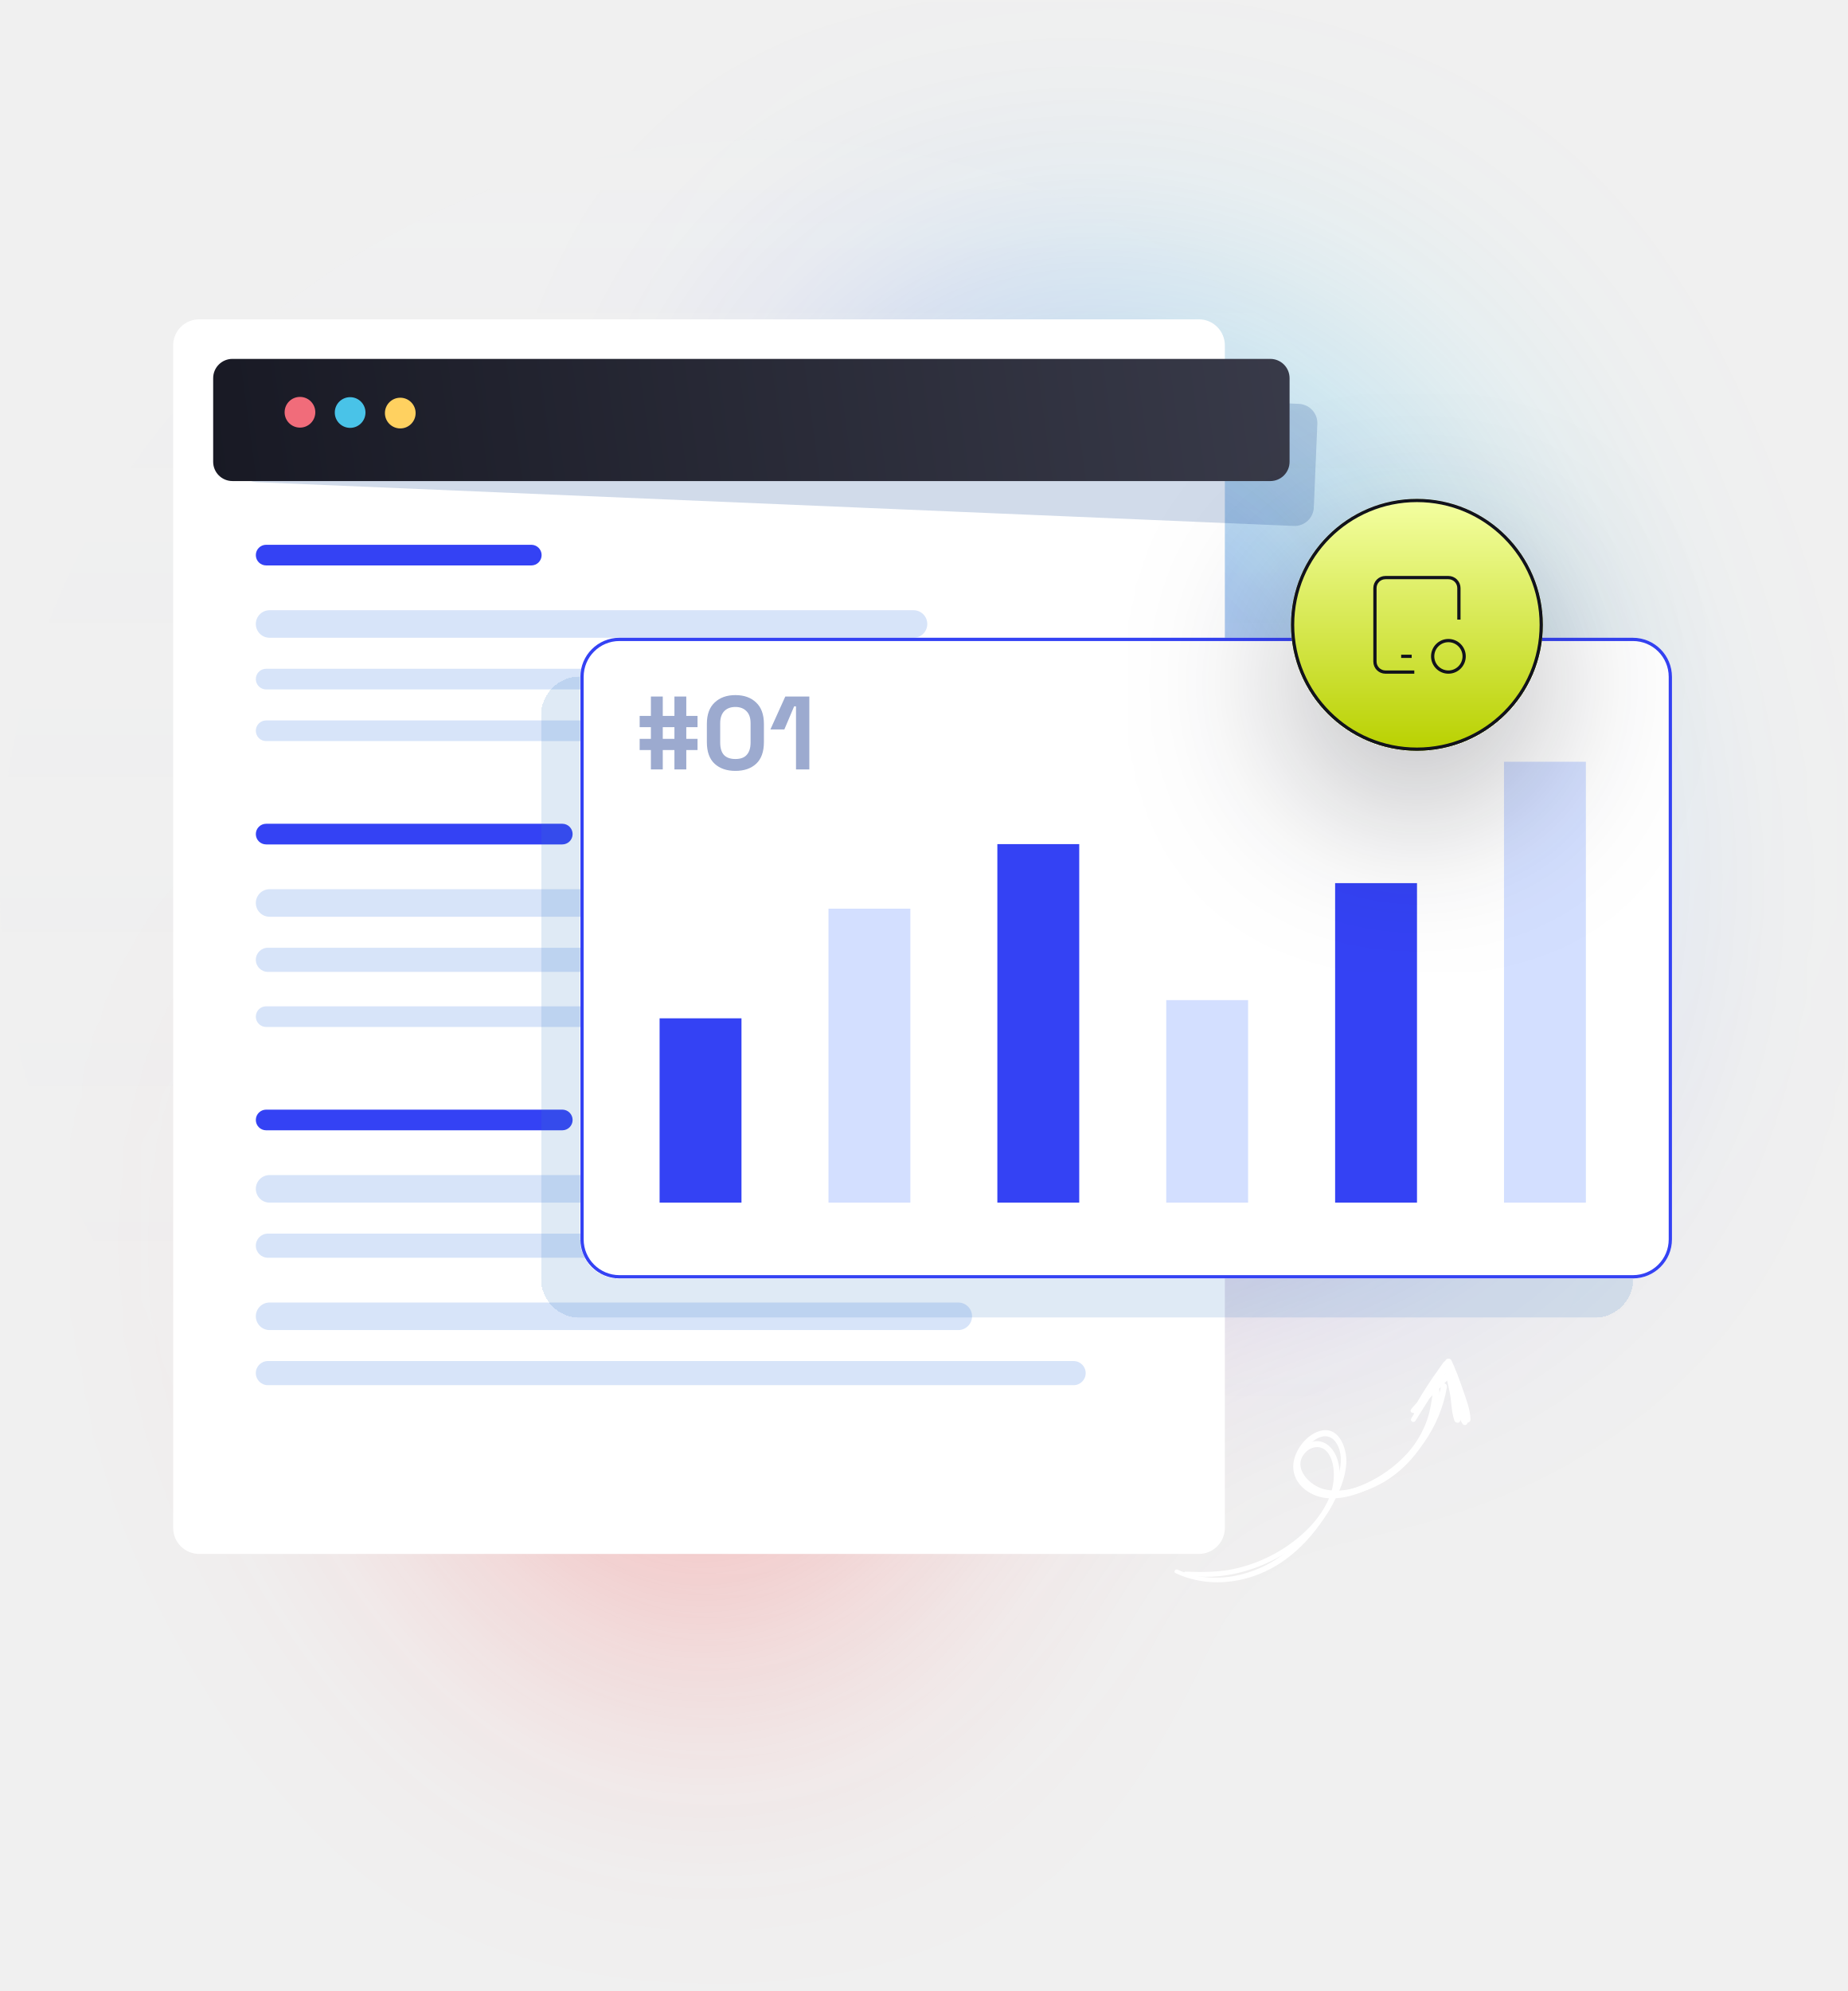
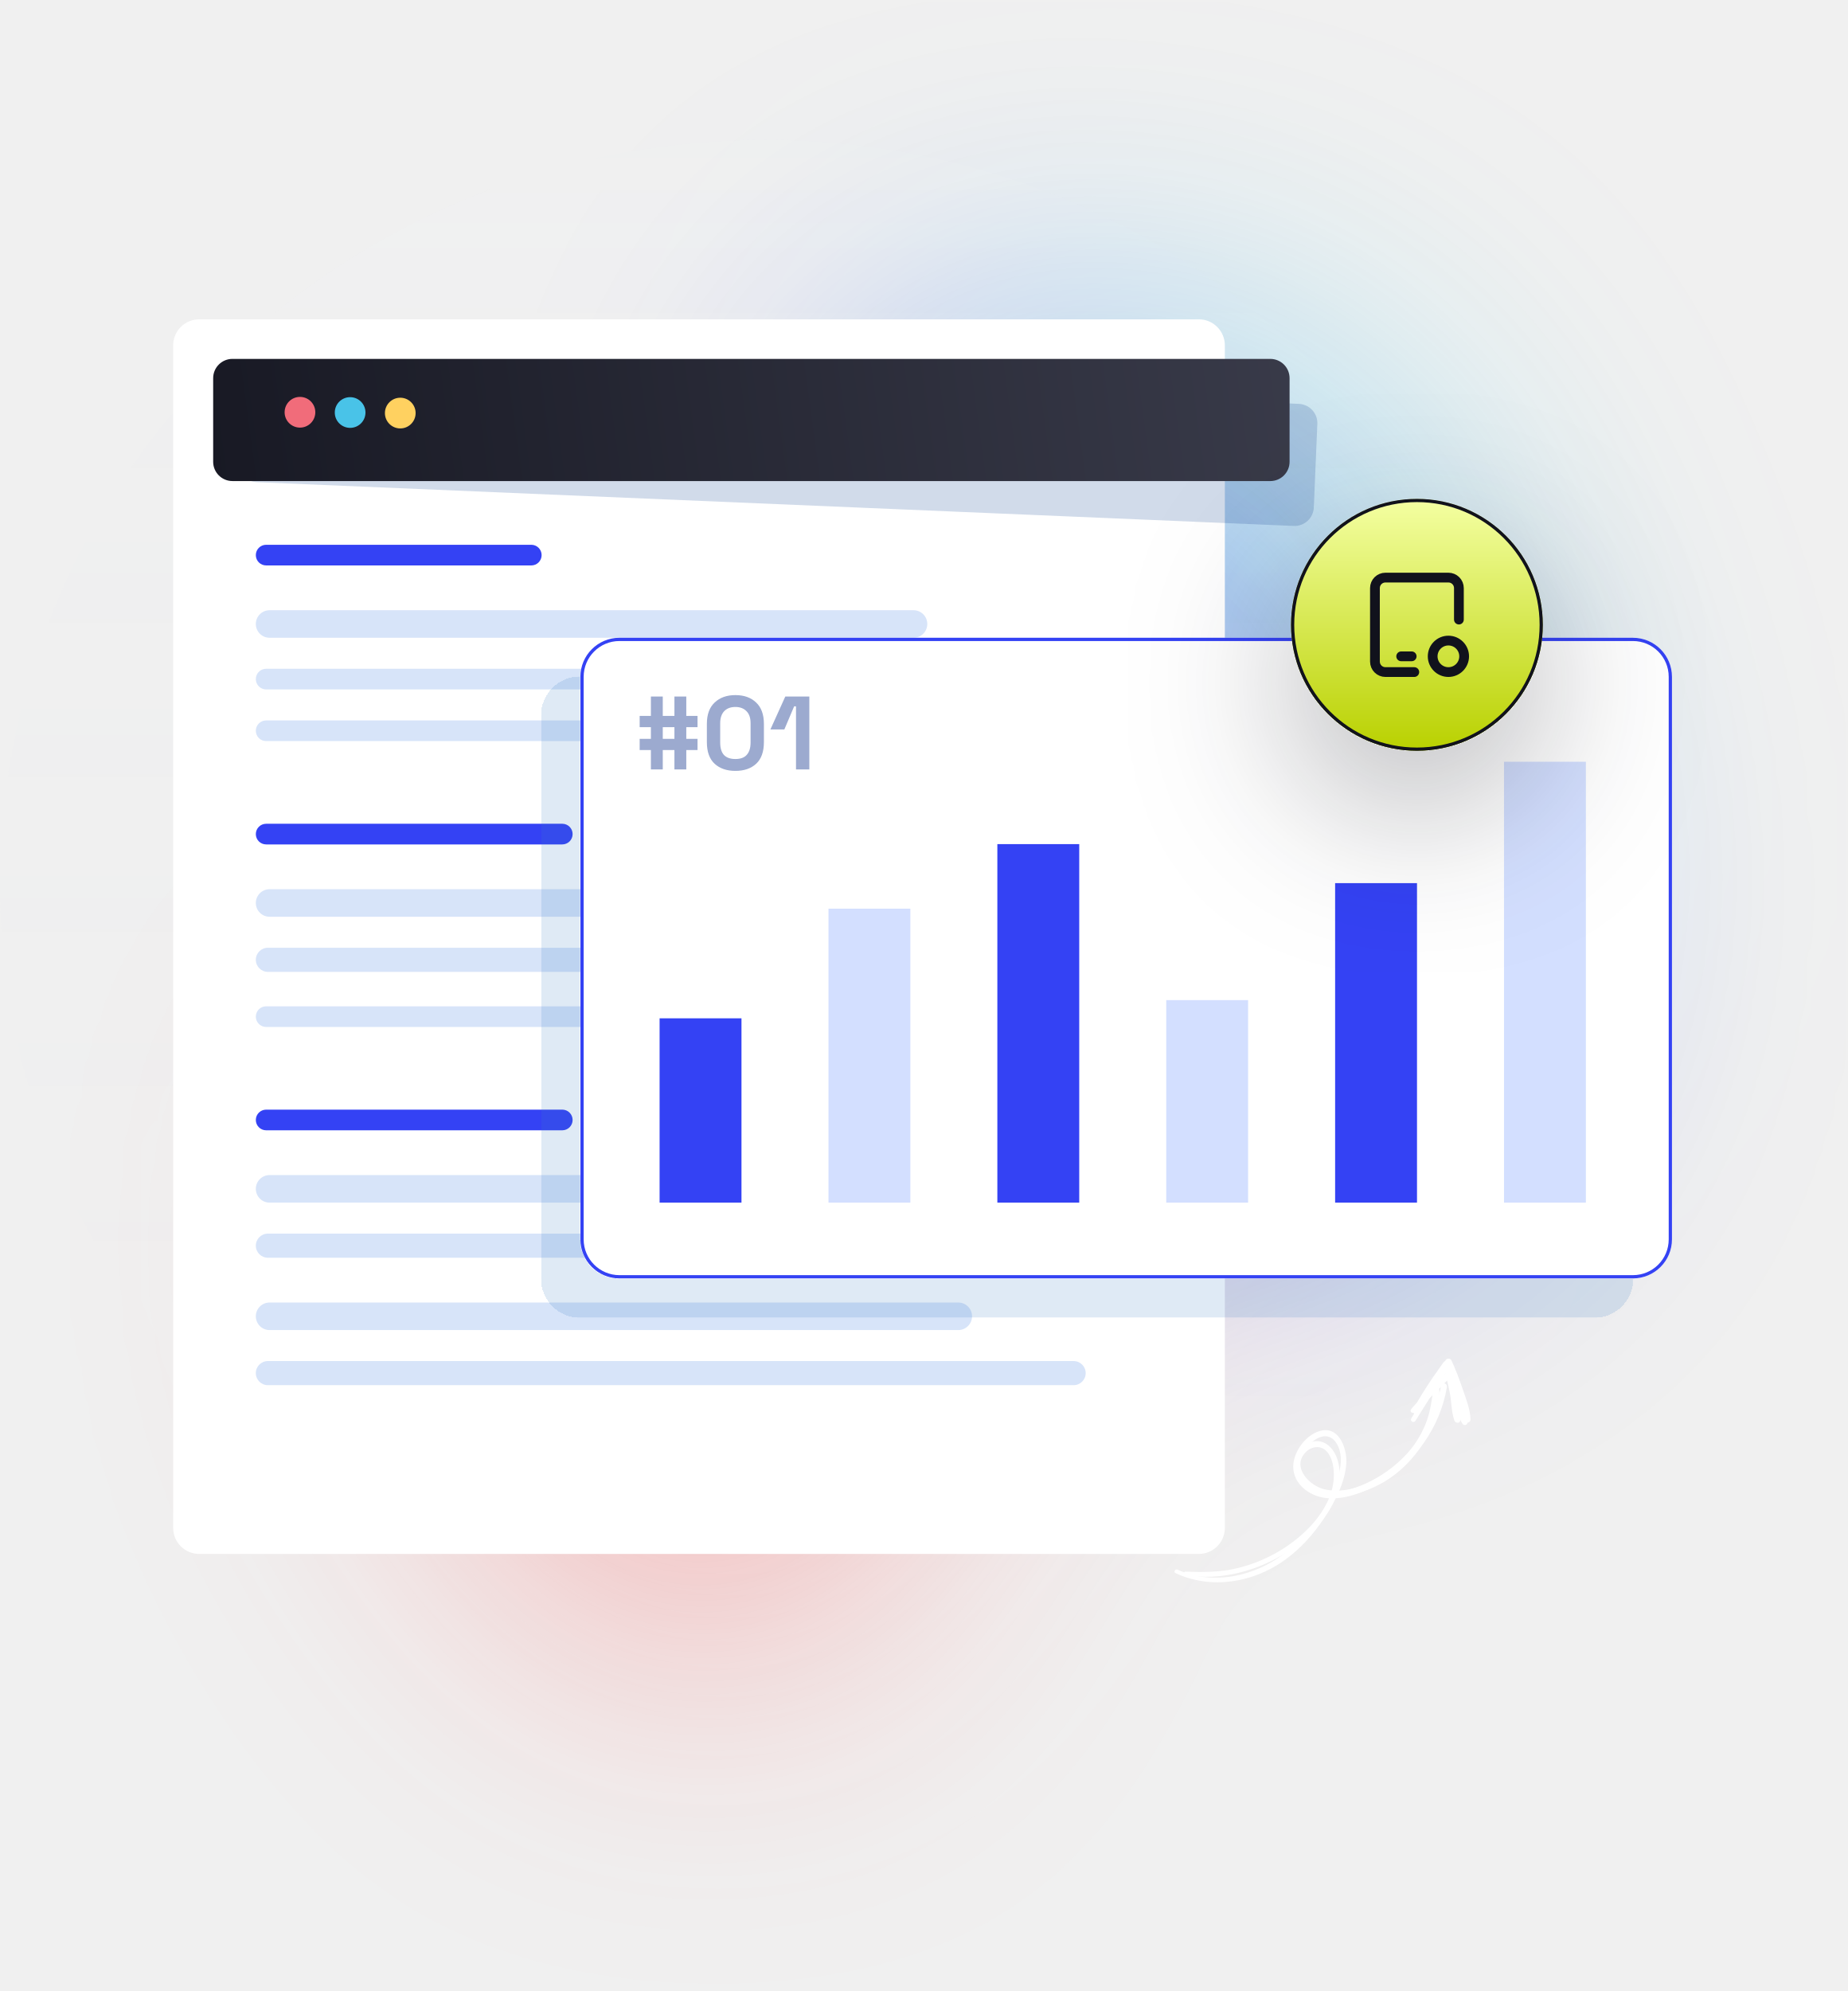
<svg xmlns="http://www.w3.org/2000/svg" fill="none" viewBox="0 0 568 612">
  <g filter="url(#a)" opacity=".35">
-     <path fill="url(#b)" d="M259.233 152.325c15.003-83.002 114.393-42.86 133.836-35.19 1.688 1.701 31.555.563 67.525 119.528 35.97 118.965-75.427 146.81-121.817 134.132-46.39-12.677-38.15 41-82.392 117.251s-125.481-48.264-134.094-113.66c-8.613-65.396 91.743-35.118 116.219-40.914 24.476-5.795 5.72-98.146 20.723-181.147z" />
+     <path fill="url(#b)" d="M259.233 152.325c15.003-83.002 114.393-42.86 133.836-35.19 1.688 1.701 31.555.563 67.525 119.528 35.97 118.965-75.427 146.81-121.817 134.132-46.39-12.677-38.15 41-82.392 117.251s-125.481-48.264-134.094-113.66c-8.613-65.396 91.743-35.118 116.219-40.914 24.476-5.795 5.72-98.146 20.723-181.147Z" />
  </g>
-   <path fill="url(#c)" fill-opacity=".05" d="M235.314 500.327C105.354 500.327 0 397.946 0 271.652 0 145.358 105.354 42.976 235.314 42.976c129.961 0 235.315 102.382 235.315 228.676 0 126.294-105.354 228.675-235.315 228.675z" />
-   <path fill="url(#d)" d="M368.589 98.158H61.245a8 8 0 00-8 8v363.493a8 8 0 008 8H368.59a8 8 0 008-8V106.158a8 8 0 00-8-8z" />
+   <path fill="url(#c)" fill-opacity=".05" d="M235.314 500.327C105.354 500.327 0 397.946 0 271.652 0 145.358 105.354 42.976 235.314 42.976c129.961 0 235.315 102.382 235.315 228.676 0 126.294-105.354 228.675-235.315 228.675Z" />
+   <path fill="url(#d)" d="M368.589 98.158H61.245a8 8 0 0 0-8 8v363.493a8 8 0 0 0 8 8H368.59a8 8 0 0 0 8-8V106.158a8 8 0 0 0-8-8Z" />
  <rect width="87.873" height="6.352" x="78.654" y="167.455" fill="#3442F4" rx="3.176" />
  <rect width="229.739" height="6.352" x="78.654" y="205.568" fill="#D7E4F9" rx="3.176" />
  <rect width="177.862" height="6.352" x="78.654" y="221.449" fill="#D7E4F9" rx="3.176" />
  <rect width="206.447" height="8.47" x="78.654" y="187.571" fill="#D7E4F9" rx="4.235" />
  <rect width="97.401" height="6.352" x="78.654" y="253.21" fill="#3442F4" rx="3.176" />
  <rect width="283.733" height="7.411" x="78.654" y="291.323" fill="#D7E4F9" rx="3.705" />
  <rect width="253.03" height="6.352" x="78.654" y="309.322" fill="#D7E4F9" rx="3.176" />
  <rect width="236.091" height="8.47" x="78.654" y="273.326" fill="#D7E4F9" rx="4.235" />
  <rect width="97.401" height="6.352" x="78.654" y="341.083" fill="#3442F4" rx="3.176" />
  <rect width="255.148" height="7.411" x="78.654" y="379.196" fill="#D7E4F9" rx="3.705" />
  <rect width="255.148" height="7.411" x="78.654" y="418.368" fill="#D7E4F9" rx="3.705" />
  <rect width="220.21" height="8.47" x="78.654" y="361.198" fill="#D7E4F9" rx="4.235" />
  <rect width="220.21" height="8.47" x="78.654" y="400.37" fill="#D7E4F9" rx="4.235" />
-   <path fill="#003889" d="M403.94 155.994l1.084-25.678a5.926 5.926 0 00-5.671-6.171L80.538 110.693a5.928 5.928 0 00-6.17 5.671l-1.083 25.678a5.927 5.927 0 005.672 6.171l318.814 13.452a5.928 5.928 0 006.171-5.671h-.002z" opacity=".18" style="mix-blend-mode:multiply" />
-   <path fill="url(#e)" d="M390.564 147.874l-319.1-.005a5.924 5.924 0 01-5.925-5.925l.001-25.702a5.925 5.925 0 015.925-5.926l319.1.005a5.925 5.925 0 015.926 5.925l-.001 25.702a5.926 5.926 0 01-5.926 5.926z" />
+   <path fill="#003889" d="m403.94 155.994 1.084-25.678a5.926 5.926 0 0 0-5.671-6.171L80.538 110.693a5.928 5.928 0 0 0-6.17 5.671l-1.083 25.678a5.927 5.927 0 0 0 5.672 6.171l318.814 13.452a5.928 5.928 0 0 0 6.171-5.671h-.002Z" opacity=".18" style="mix-blend-mode:multiply" />
+   <path fill="url(#e)" d="m390.564 147.874-319.1-.005a5.924 5.924 0 0 1-5.925-5.925l.001-25.702a5.925 5.925 0 0 1 5.925-5.926l319.1.005a5.925 5.925 0 0 1 5.926 5.925l-.001 25.702a5.926 5.926 0 0 1-5.926 5.926Z" />
  <rect width="9.44" height="9.44" x="87.558" y="121.951" fill="#F16C7A" rx="4.72" transform="rotate(.615 87.558 121.951)" />
  <rect width="9.44" height="9.44" x="102.981" y="122.031" fill="#49C3E8" rx="4.72" transform="rotate(.615 102.981 122.031)" />
  <rect width="9.44" height="9.44" x="118.397" y="122.203" fill="#FFD160" rx="4.72" transform="rotate(.615 118.397 122.203)" />
  <g filter="url(#f)">
    <rect width="335.609" height="196.919" x="178.449" y="196.04" fill="#fff" rx="12" />
    <rect width="334.609" height="195.919" x="178.949" y="196.54" stroke="#3442F4" rx="11.5" />
  </g>
-   <path fill="#9CAACF" d="M200.124 236.51v-5.952h-3.456v-3.456h3.456v-3.584h-3.456v-3.456h3.456v-5.952h3.648v5.952h3.584v-5.952h3.648v5.952h3.456v3.456h-3.456v3.584h3.456v3.456h-3.456v5.952h-3.648v-5.952h-3.584v5.952h-3.648zm3.648-9.408h3.584v-3.584h-3.584v3.584zm22.328 9.856c-2.645 0-4.768-.725-6.368-2.176-1.6-1.472-2.4-3.69-2.4-6.656v-5.632c0-2.88.8-5.066 2.4-6.56 1.6-1.514 3.723-2.272 6.368-2.272 2.667 0 4.789.758 6.368 2.272 1.6 1.494 2.4 3.68 2.4 6.56v5.632c0 2.966-.8 5.184-2.4 6.656-1.579 1.451-3.701 2.176-6.368 2.176zm0-3.648c1.6 0 2.773-.437 3.52-1.312.768-.874 1.152-2.122 1.152-3.744v-5.952c0-1.642-.427-2.88-1.28-3.712-.832-.853-1.963-1.28-3.392-1.28-1.472 0-2.624.438-3.456 1.312-.811.875-1.216 2.102-1.216 3.68v5.952c0 1.686.384 2.955 1.152 3.808.789.832 1.963 1.248 3.52 1.248zm18.638 3.2v-19.392h-.576l-3.008 7.104h-4.288l4.576-10.112h7.392v22.4h-4.096z" />
-   <path fill="#3442F4" d="M227.973 313.013h-25.174v56.655h25.174v-56.655z" />
-   <path fill="#D3DFFF" d="M279.897 279.311h-25.173v90.357h25.173v-90.357z" />
-   <path fill="#3442F4" d="M331.818 259.468h-25.174v110.2h25.174v-110.2z" />
-   <path fill="#D3DFFF" d="M383.742 307.42h-25.173v62.248h25.173V307.42z" />
-   <path fill="#3442F4" d="M435.666 271.46h-25.173v98.208h25.173V271.46z" />
-   <path fill="#D3DFFF" d="M487.591 234.154h-25.174v135.514h25.174V234.154z" />
+   <path fill="#9CAACF" d="M200.124 236.51v-5.952h-3.456v-3.456h3.456v-3.584h-3.456v-3.456h3.456v-5.952h3.648v5.952h3.584v-5.952h3.648v5.952h3.456v3.456h-3.456v3.584h3.456v3.456h-3.456v5.952h-3.648v-5.952h-3.584v5.952h-3.648Zm3.648-9.408h3.584v-3.584h-3.584v3.584Zm22.328 9.856c-2.645 0-4.768-.725-6.368-2.176-1.6-1.472-2.4-3.69-2.4-6.656v-5.632c0-2.88.8-5.066 2.4-6.56 1.6-1.514 3.723-2.272 6.368-2.272 2.667 0 4.789.758 6.368 2.272 1.6 1.494 2.4 3.68 2.4 6.56v5.632c0 2.966-.8 5.184-2.4 6.656-1.579 1.451-3.701 2.176-6.368 2.176Zm0-3.648c1.6 0 2.773-.437 3.52-1.312.768-.874 1.152-2.122 1.152-3.744v-5.952c0-1.642-.427-2.88-1.28-3.712-.832-.853-1.963-1.28-3.392-1.28-1.472 0-2.624.438-3.456 1.312-.811.875-1.216 2.102-1.216 3.68v5.952c0 1.686.384 2.955 1.152 3.808.789.832 1.963 1.248 3.52 1.248Zm18.638 3.2v-19.392h-.576l-3.008 7.104h-4.288l4.576-10.112h7.392v22.4h-4.096Z" />
+   <path fill="#3442F4" d="M227.973 313.013h-25.174v56.655h25.174v-56.655Z" />
+   <path fill="#D3DFFF" d="M279.897 279.311h-25.173v90.357h25.173v-90.357Z" />
+   <path fill="#3442F4" d="M331.818 259.468h-25.174v110.2h25.174v-110.2Z" />
+   <path fill="#D3DFFF" d="M383.742 307.42h-25.173v62.248h25.173V307.42Z" />
+   <path fill="#3442F4" d="M435.666 271.46h-25.173v98.208h25.173V271.46Z" />
+   <path fill="#D3DFFF" d="M487.591 234.154h-25.174v135.514h25.174V234.154Z" />
  <g filter="url(#g)">
    <rect width="77.448" height="77.448" x="396.919" y="153.339" fill="url(#h)" rx="38.724" />
    <rect width="76.448" height="76.448" x="397.419" y="153.839" stroke="#11121C" rx="38.224" />
  </g>
-   <path stroke="#11121C" strokeLinecap="round" strokeLinejoin="round" strokeWidth="3" d="M434.836 206.584h-8.874a3.227 3.227 0 01-3.227-3.227v-22.589a3.227 3.227 0 013.227-3.226h19.361a3.223 3.223 0 013.227 3.226v9.681m-17.748 11.295h3.227" />
-   <path stroke="#11121C" strokeLinecap="round" strokeLinejoin="round" strokeWidth="3" d="M440.483 201.744a4.84 4.84 0 109.68 0 4.84 4.84 0 00-9.68 0z" />
-   <path fill="#fff" d="M364.383 484.029c10.775 2.199 23.098-1.419 32.092-7.408 8.613-5.737 17.881-16.304 14.862-27.547-1.099-4.096-4.625-7.503-8.995-5.507-4.059 1.852-5.235 6.588-3.243 10.432 5.379 10.383 20.86 5.462 28.221.383a36.21 36.21 0 0011.246-12.514c2.503-4.623 4.621-10.544 3.845-15.866-.113-.766-1.391-.748-1.521 0-.682 3.997-1.018 7.845-2.562 11.648-1.601 3.948-4.006 7.576-6.939 10.644-5.823 6.093-15.396 11.356-24.072 9.513-4.598-.978-10.299-6.777-5.939-11.351 1.767-1.852 4.603-2.343 6.478-.37 1.709 1.803 2.22 4.682 2.243 7.071.094 9.729-7.954 18.011-15.589 22.887a46.45 46.45 0 01-14.063 5.98c-5.325 1.289-10.515 1.266-15.939 1.064-.529-.023-.659.833-.125.941z" />
-   <path fill="#fff" d="M361.418 483.543c11.067 5.191 24.21 2.893 33.895-4.232 4.661-3.429 8.577-7.777 11.753-12.613 3.239-4.934 6.509-10.896 6.864-16.916.251-4.2-1.934-11.005-7.357-10.095-4.773.798-8.999 6.467-8.963 11.194.041 5.291 4.917 8.896 9.748 9.545 5.769.775 11.87-1.641 16.8-4.466 10.793-6.187 18.67-17.273 20.702-29.607.193-1.176-1.588-1.69-1.799-.495-1.556 8.936-6.056 17.088-12.713 23.216-3.391 3.123-7.339 5.683-11.6 7.436-4.881 2.005-11.058 3.596-15.804.432-5.24-3.492-3.997-9.855.287-13.564 2.499-2.163 5.603-2.974 7.68.248 1.687 2.614 1.539 6.106.839 9.017-2.248 9.324-8.923 18.602-16.351 24.487-9.313 7.377-22.268 10.356-33.362 5.354-.713-.329-1.337.721-.619 1.059z" />
-   <path fill="#fff" d="M434.874 434.136c1.934-1.559 3.656-3.425 5.442-5.151.843-.816 1.691-1.631 2.534-2.451.39-.379 2.203-2.596 2.732-2.47.274.063.825 2.992.929 3.371.309 1.122.619 2.244.928 3.371.606 2.19.911 4.979 2.23 6.854.471.671 1.471.423 1.525-.415.103-1.555-.511-3.015-.933-4.502-.476-1.68-.956-3.361-1.431-5.042-.444-1.555-.722-5.381-2.678-5.917-1.866-.514-3.795 2.663-4.89 3.772-2.458 2.487-5.154 4.876-7.375 7.575a.705.705 0 00.987 1.005z" />
-   <path fill="#fff" d="M435.462 434.46c1.718-2.046 2.916-4.605 4.387-6.84 1.709-2.591 3.508-5.151 5.572-7.472l-1.781-.473a90.969 90.969 0 012.108 8.44c.547 2.767.471 5.922 1.427 8.558.278.766 1.619.991 1.781 0 .43-2.641-.386-5.746-.88-8.346a76.721 76.721 0 00-2.382-9.22c-.296-.914-1.422-1.009-1.946-.257-1.746 2.51-3.558 4.957-5.191 7.549-1.467 2.329-3.238 4.866-4.01 7.525-.139.505.556.964.915.536z" />
-   <path fill="#fff" d="M435.171 436.749c3.683-5.844 7.334-11.712 11.08-17.516l-1.947-.256c1.216 3.014 2.404 6.033 3.4 9.129.915 2.853 1.355 6.066 2.678 8.747.418.847 1.727.415 1.723-.469-.009-3.095-1.373-6.381-2.346-9.283-1.018-3.037-2.162-6.038-3.504-8.945-.345-.748-1.467-.649-1.839 0-3.45 5.985-6.993 11.911-10.51 17.854-.489.816.762 1.542 1.265.739z" />
+   <path stroke="#11121C" stroke-linecap="round" stroke-linejoin="round" stroke-width="3" d="M434.836 206.584h-8.874a3.227 3.227 0 0 1-3.227-3.227v-22.589a3.227 3.227 0 0 1 3.227-3.226h19.361a3.223 3.223 0 0 1 3.227 3.226v9.681m-17.748 11.295h3.227" />
+   <path stroke="#11121C" stroke-linecap="round" stroke-linejoin="round" stroke-width="3" d="M440.483 201.744a4.84 4.84 0 1 0 9.68 0 4.84 4.84 0 0 0-9.68 0Z" />
+   <path fill="#fff" d="M364.383 484.029c10.775 2.199 23.098-1.419 32.092-7.408 8.613-5.737 17.881-16.304 14.862-27.547-1.099-4.096-4.625-7.503-8.995-5.507-4.059 1.852-5.235 6.588-3.243 10.432 5.379 10.383 20.86 5.462 28.221.383a36.21 36.21 0 0 0 11.246-12.514c2.503-4.623 4.621-10.544 3.845-15.866-.113-.766-1.391-.748-1.521 0-.682 3.997-1.018 7.845-2.562 11.648-1.601 3.948-4.006 7.576-6.939 10.644-5.823 6.093-15.396 11.356-24.072 9.513-4.598-.978-10.299-6.777-5.939-11.351 1.767-1.852 4.603-2.343 6.478-.37 1.709 1.803 2.22 4.682 2.243 7.071.094 9.729-7.954 18.011-15.589 22.887a46.45 46.45 0 0 1-14.063 5.98c-5.325 1.289-10.515 1.266-15.939 1.064-.529-.023-.659.833-.125.941Z" />
+   <path fill="#fff" d="M361.418 483.543c11.067 5.191 24.21 2.893 33.895-4.232 4.661-3.429 8.577-7.777 11.753-12.613 3.239-4.934 6.509-10.896 6.864-16.916.251-4.2-1.934-11.005-7.357-10.095-4.773.798-8.999 6.467-8.963 11.194.041 5.291 4.917 8.896 9.748 9.545 5.769.775 11.87-1.641 16.8-4.466 10.793-6.187 18.67-17.273 20.702-29.607.193-1.176-1.588-1.69-1.799-.495-1.556 8.936-6.056 17.088-12.713 23.216-3.391 3.123-7.339 5.683-11.6 7.436-4.881 2.005-11.058 3.596-15.804.432-5.24-3.492-3.997-9.855.287-13.564 2.499-2.163 5.603-2.974 7.68.248 1.687 2.614 1.539 6.106.839 9.017-2.248 9.324-8.923 18.602-16.351 24.487-9.313 7.377-22.268 10.356-33.362 5.354-.713-.329-1.337.721-.619 1.059Z" />
+   <path fill="#fff" d="M434.874 434.136c1.934-1.559 3.656-3.425 5.442-5.151.843-.816 1.691-1.631 2.534-2.451.39-.379 2.203-2.596 2.732-2.47.274.063.825 2.992.929 3.371.309 1.122.619 2.244.928 3.371.606 2.19.911 4.979 2.23 6.854.471.671 1.471.423 1.525-.415.103-1.555-.511-3.015-.933-4.502-.476-1.68-.956-3.361-1.431-5.042-.444-1.555-.722-5.381-2.678-5.917-1.866-.514-3.795 2.663-4.89 3.772-2.458 2.487-5.154 4.876-7.375 7.575a.705.705 0 0 0 .987 1.005Z" />
+   <path fill="#fff" d="M435.462 434.46c1.718-2.046 2.916-4.605 4.387-6.84 1.709-2.591 3.508-5.151 5.572-7.472l-1.781-.473a90.969 90.969 0 0 1 2.108 8.44c.547 2.767.471 5.922 1.427 8.558.278.766 1.619.991 1.781 0 .43-2.641-.386-5.746-.88-8.346a76.721 76.721 0 0 0-2.382-9.22c-.296-.914-1.422-1.009-1.946-.257-1.746 2.51-3.558 4.957-5.191 7.549-1.467 2.329-3.238 4.866-4.01 7.525-.139.505.556.964.915.536Z" />
+   <path fill="#fff" d="M435.171 436.749c3.683-5.844 7.334-11.712 11.08-17.516l-1.947-.256c1.216 3.014 2.404 6.033 3.4 9.129.915 2.853 1.355 6.066 2.678 8.747.418.847 1.727.415 1.723-.469-.009-3.095-1.373-6.381-2.346-9.283-1.018-3.037-2.162-6.038-3.504-8.945-.345-.748-1.467-.649-1.839 0-3.45 5.985-6.993 11.911-10.51 17.854-.489.816.762 1.542 1.265.739Z" />
  <defs>
    <linearGradient id="b" x1="397.43" x2="129.898" y1="140.477" y2="390.299" gradientUnits="userSpaceOnUse">
      <stop stop-color="#00E3F2" />
      <stop offset=".287" stop-color="#0000F2" />
      <stop offset=".641" stop-color="#F87D7D" />
      <stop offset="1" stop-color="#FF2828" />
    </linearGradient>
    <linearGradient id="c" x1="235.314" x2="235.314" y1="-148.848" y2="500.327" gradientUnits="userSpaceOnUse">
      <stop stop-color="#ECF3FE" stop-opacity="0" />
      <stop offset=".339" stop-color="#ECF3FE" stop-opacity=".708" />
      <stop offset="1" stop-color="#ECF3FE" stop-opacity="0" />
    </linearGradient>
    <linearGradient id="d" x1="461.354" x2="165.179" y1="-111.92" y2="498.419" gradientUnits="userSpaceOnUse">
      <stop stop-color="#fff" />
      <stop offset="1" stop-color="#fff" />
    </linearGradient>
    <linearGradient id="e" x1="579.738" x2="-10.967" y1="43.747" y2="123.741" gradientUnits="userSpaceOnUse">
      <stop stop-color="#4B4D5E" />
      <stop offset="1" stop-color="#11121C" />
    </linearGradient>
    <linearGradient id="h" x1="435.642" x2="435.642" y1="153.339" y2="230.787" gradientUnits="userSpaceOnUse">
      <stop stop-color="#F4FFA2" />
      <stop offset="1" stop-color="#B9D100" />
    </linearGradient>
    <filter id="a" width="545.858" height="611.286" x="21.768" y=".703" color-interpolation-filters="sRGB" filterUnits="userSpaceOnUse">
      <feFlood flood-opacity="0" result="BackgroundImageFix" />
      <feBlend in="SourceGraphic" in2="BackgroundImageFix" result="shape" />
      <feGaussianBlur result="effect1_foregroundBlur_138_6177" stdDeviation="50" />
    </filter>
    <filter id="f" width="347.609" height="208.919" x="166.449" y="196.04" color-interpolation-filters="sRGB" filterUnits="userSpaceOnUse">
      <feFlood flood-opacity="0" result="BackgroundImageFix" />
      <feColorMatrix in="SourceAlpha" result="hardAlpha" values="0 0 0 0 0 0 0 0 0 0 0 0 0 0 0 0 0 0 127 0" />
      <feOffset dx="-12" dy="12" />
      <feComposite in2="hardAlpha" operator="out" />
      <feColorMatrix values="0 0 0 0 0.227 0 0 0 0 0.494 0 0 0 0 0.757 0 0 0 0.16 0" />
      <feBlend in2="BackgroundImageFix" result="effect1_dropShadow_138_6177" />
      <feBlend in="SourceGraphic" in2="effect1_dropShadow_138_6177" result="shape" />
    </filter>
    <filter id="g" width="177.448" height="177.448" x="346.919" y="121.339" color-interpolation-filters="sRGB" filterUnits="userSpaceOnUse">
      <feFlood flood-opacity="0" result="BackgroundImageFix" />
      <feColorMatrix in="SourceAlpha" result="hardAlpha" values="0 0 0 0 0 0 0 0 0 0 0 0 0 0 0 0 0 0 127 0" />
      <feOffset dy="18" />
      <feGaussianBlur stdDeviation="25" />
      <feComposite in2="hardAlpha" operator="out" />
      <feColorMatrix values="0 0 0 0 0.067 0 0 0 0 0.071 0 0 0 0 0.11 0 0 0 0.3 0" />
      <feBlend in2="BackgroundImageFix" result="effect1_dropShadow_138_6177" />
      <feBlend in="SourceGraphic" in2="effect1_dropShadow_138_6177" result="shape" />
    </filter>
  </defs>
</svg>
